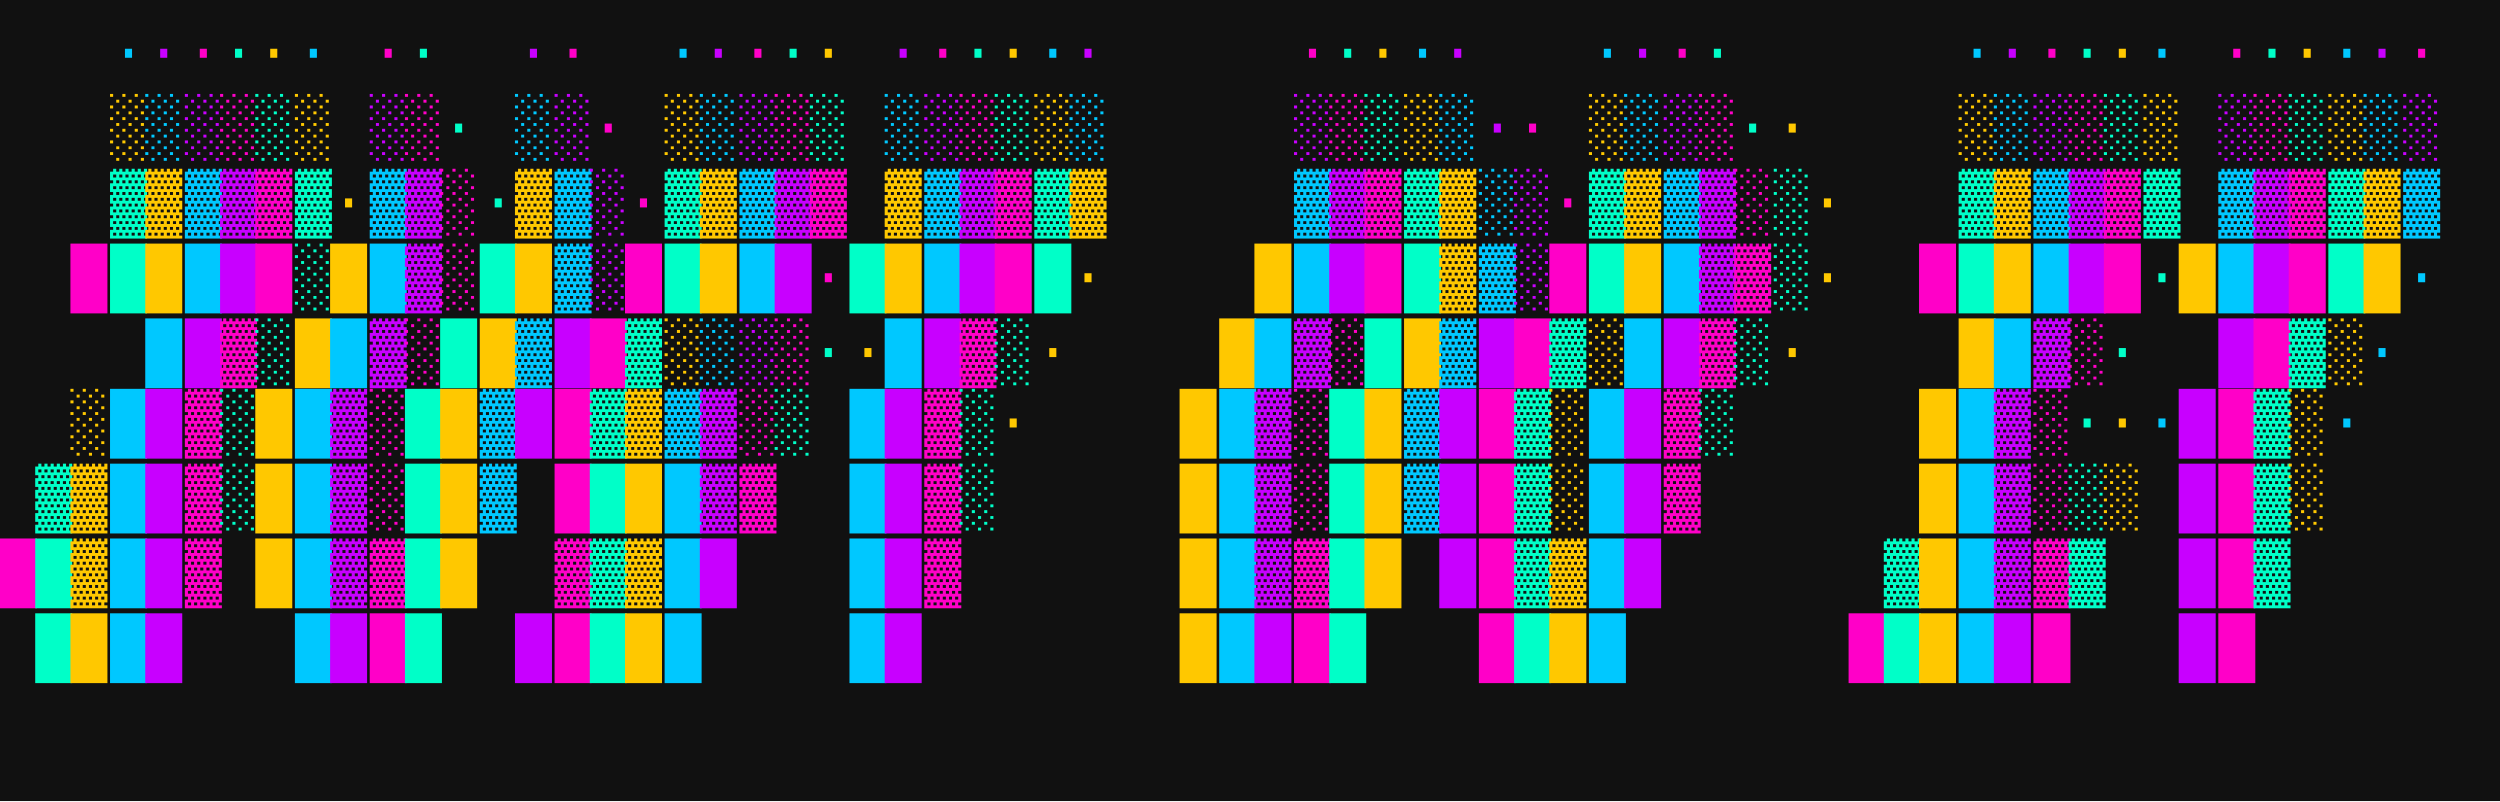
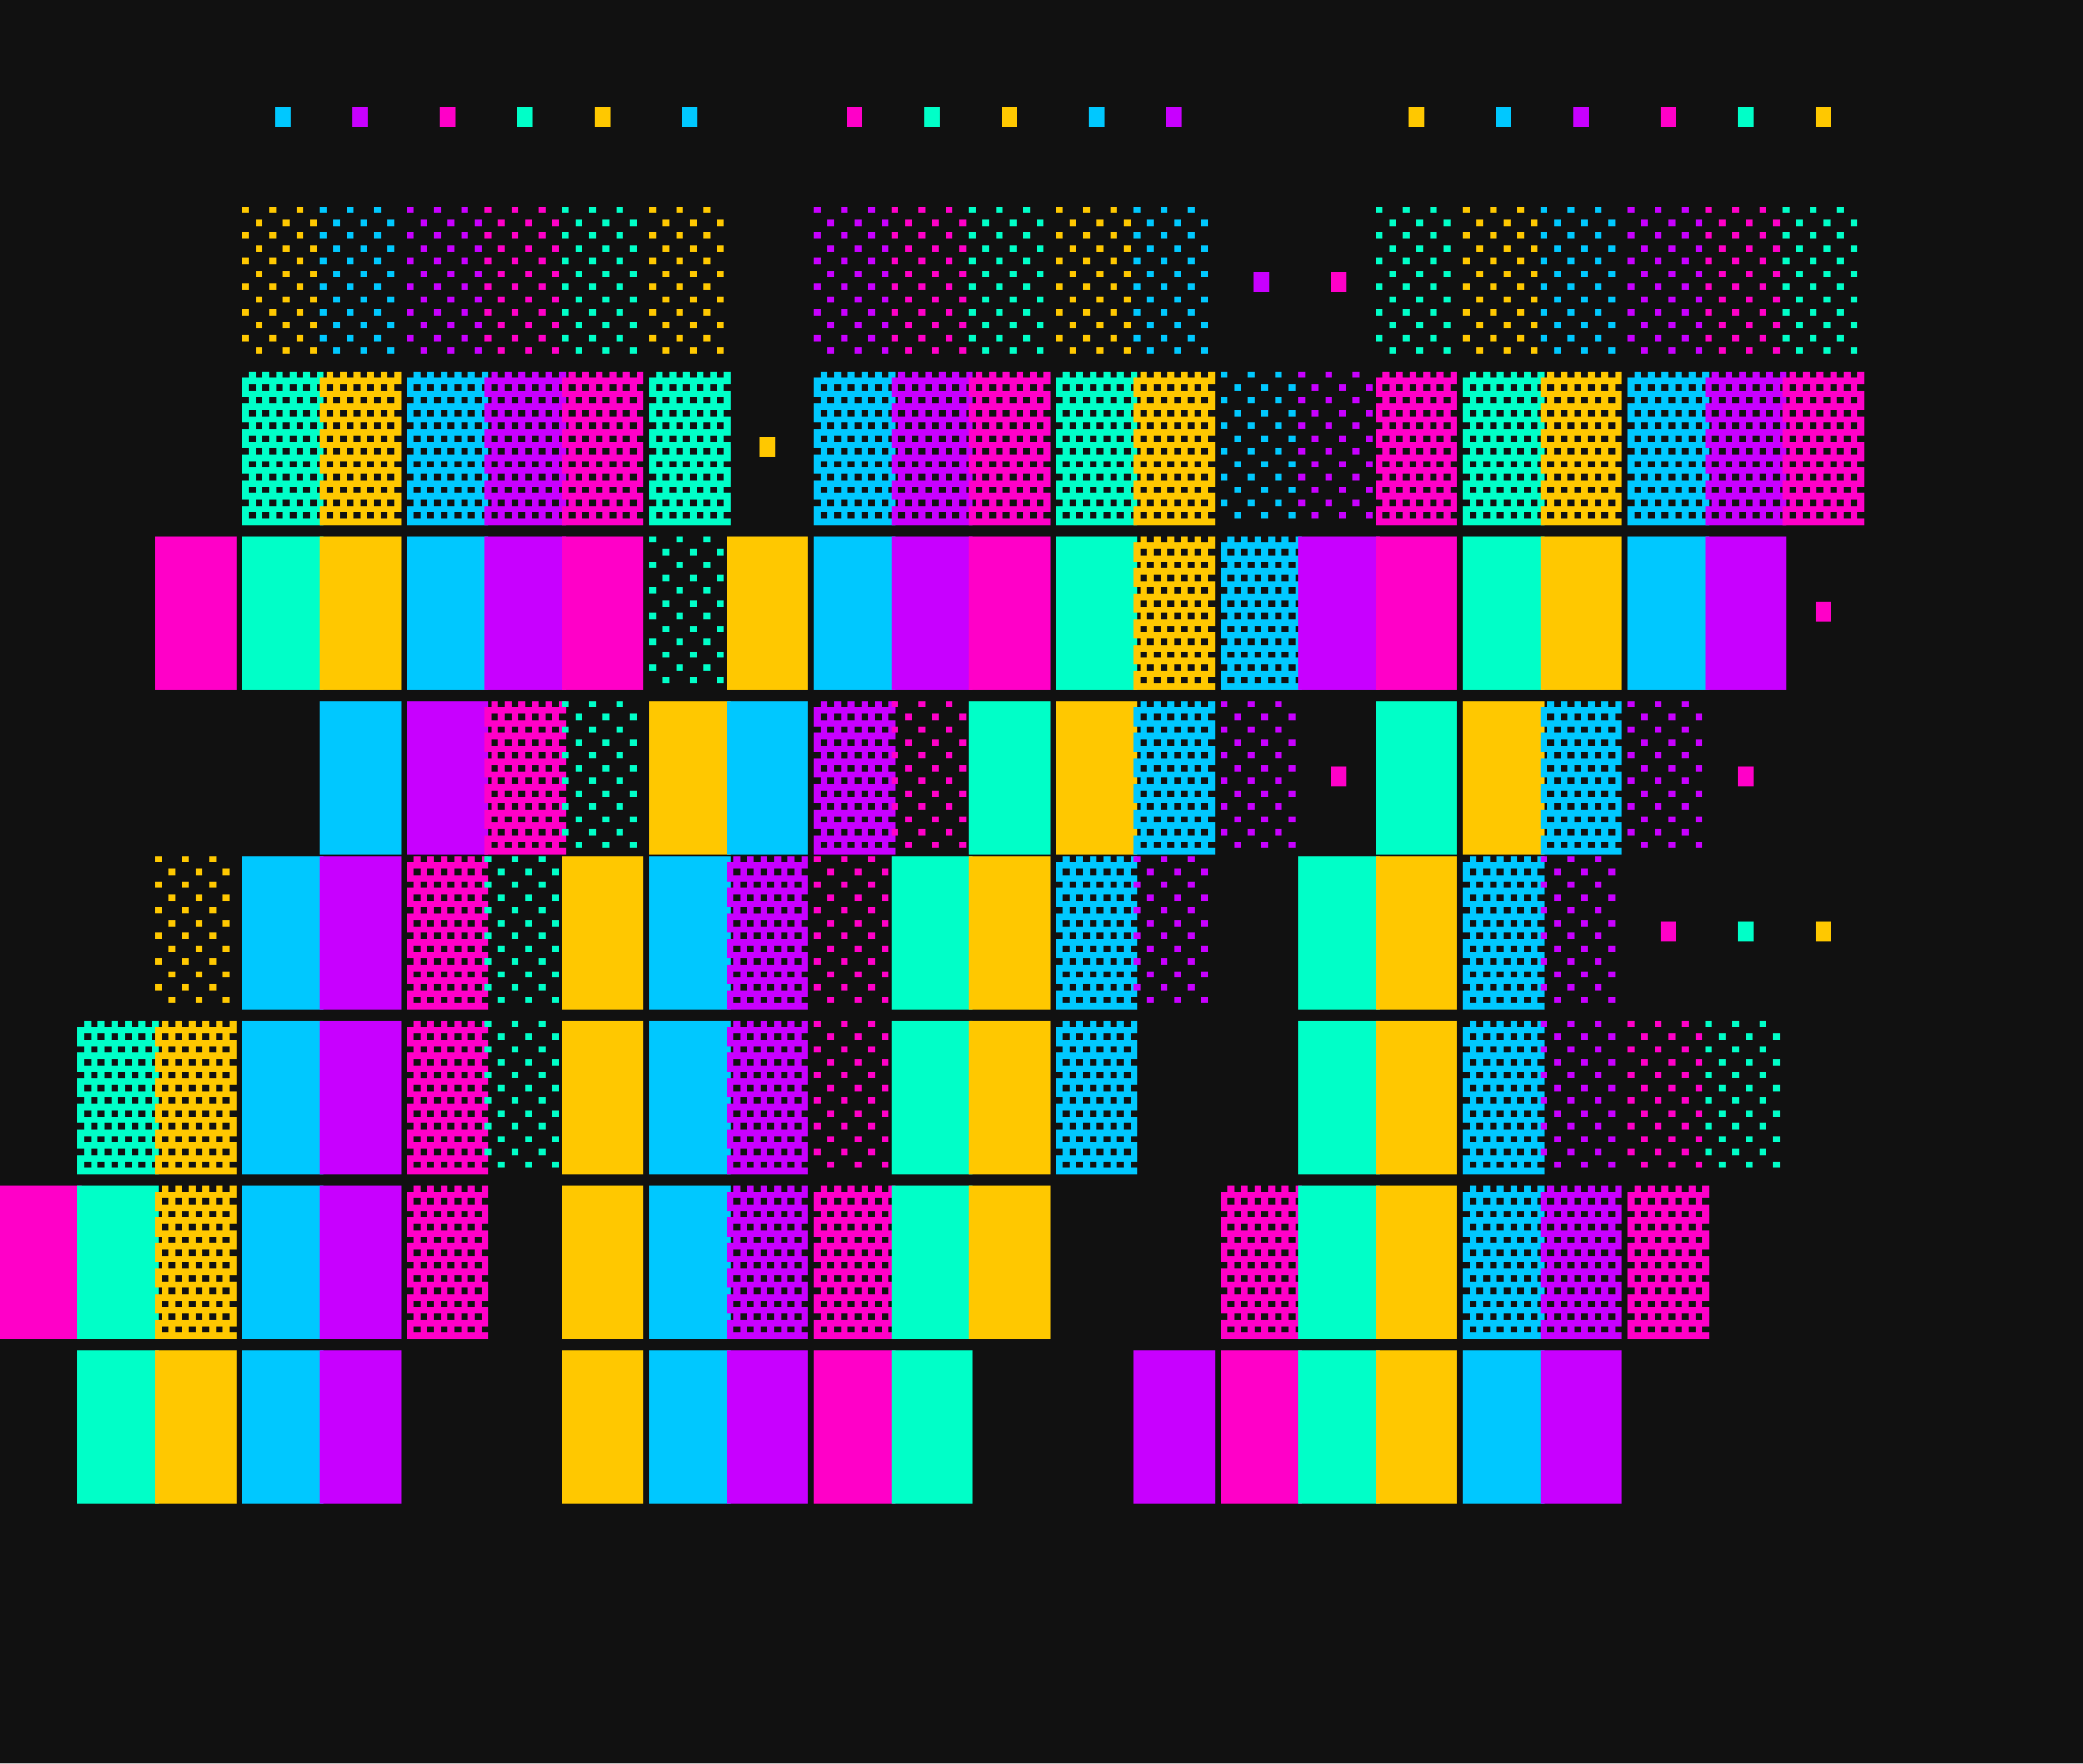
- <svg xmlns="http://www.w3.org/2000/svg" width="568" height="182">
-   <rect width="568" height="182" fill="#111111" />
+ <svg xmlns="http://www.w3.org/2000/svg" width="215" height="182">
+   <rect width="215" height="182" fill="#111111" />
  <text x="25" y="16" fill="#00c8ff" font-size="14" font-family="Courier New, Courier, monospace">·</text>
  <text x="33" y="16" fill="#c800ff" font-size="14" font-family="Courier New, Courier, monospace">·</text>
  <text x="42" y="16" fill="#ff00c8" font-size="14" font-family="Courier New, Courier, monospace">·</text>
  <text x="50" y="16" fill="#00ffc8" font-size="14" font-family="Courier New, Courier, monospace">·</text>
  <text x="58" y="16" fill="#ffc800" font-size="14" font-family="Courier New, Courier, monospace">·</text>
  <text x="67" y="16" fill="#00c8ff" font-size="14" font-family="Courier New, Courier, monospace">·</text>
  <text x="84" y="16" fill="#ff00c8" font-size="14" font-family="Courier New, Courier, monospace">·</text>
  <text x="92" y="16" fill="#00ffc8" font-size="14" font-family="Courier New, Courier, monospace">·</text>
+   <text x="100" y="16" fill="#ffc800" font-size="14" font-family="Courier New, Courier, monospace">·</text>
+   <text x="109" y="16" fill="#00c8ff" font-size="14" font-family="Courier New, Courier, monospace">·</text>
  <text x="117" y="16" fill="#c800ff" font-size="14" font-family="Courier New, Courier, monospace">·</text>
-   <text x="126" y="16" fill="#ff00c8" font-size="14" font-family="Courier New, Courier, monospace">·</text>
+   <text x="142" y="16" fill="#ffc800" font-size="14" font-family="Courier New, Courier, monospace">·</text>
  <text x="151" y="16" fill="#00c8ff" font-size="14" font-family="Courier New, Courier, monospace">·</text>
  <text x="159" y="16" fill="#c800ff" font-size="14" font-family="Courier New, Courier, monospace">·</text>
  <text x="168" y="16" fill="#ff00c8" font-size="14" font-family="Courier New, Courier, monospace">·</text>
  <text x="176" y="16" fill="#00ffc8" font-size="14" font-family="Courier New, Courier, monospace">·</text>
  <text x="184" y="16" fill="#ffc800" font-size="14" font-family="Courier New, Courier, monospace">·</text>
-   <text x="201" y="16" fill="#c800ff" font-size="14" font-family="Courier New, Courier, monospace">·</text>
-   <text x="210" y="16" fill="#ff00c8" font-size="14" font-family="Courier New, Courier, monospace">·</text>
-   <text x="218" y="16" fill="#00ffc8" font-size="14" font-family="Courier New, Courier, monospace">·</text>
-   <text x="226" y="16" fill="#ffc800" font-size="14" font-family="Courier New, Courier, monospace">·</text>
-   <text x="235" y="16" fill="#00c8ff" font-size="14" font-family="Courier New, Courier, monospace">·</text>
-   <text x="243" y="16" fill="#c800ff" font-size="14" font-family="Courier New, Courier, monospace">·</text>
-   <text x="294" y="16" fill="#ff00c8" font-size="14" font-family="Courier New, Courier, monospace">·</text>
-   <text x="302" y="16" fill="#00ffc8" font-size="14" font-family="Courier New, Courier, monospace">·</text>
-   <text x="310" y="16" fill="#ffc800" font-size="14" font-family="Courier New, Courier, monospace">·</text>
-   <text x="319" y="16" fill="#00c8ff" font-size="14" font-family="Courier New, Courier, monospace">·</text>
-   <text x="327" y="16" fill="#c800ff" font-size="14" font-family="Courier New, Courier, monospace">·</text>
-   <text x="361" y="16" fill="#00c8ff" font-size="14" font-family="Courier New, Courier, monospace">·</text>
-   <text x="369" y="16" fill="#c800ff" font-size="14" font-family="Courier New, Courier, monospace">·</text>
-   <text x="378" y="16" fill="#ff00c8" font-size="14" font-family="Courier New, Courier, monospace">·</text>
-   <text x="386" y="16" fill="#00ffc8" font-size="14" font-family="Courier New, Courier, monospace">·</text>
-   <text x="445" y="16" fill="#00c8ff" font-size="14" font-family="Courier New, Courier, monospace">·</text>
-   <text x="453" y="16" fill="#c800ff" font-size="14" font-family="Courier New, Courier, monospace">·</text>
-   <text x="462" y="16" fill="#ff00c8" font-size="14" font-family="Courier New, Courier, monospace">·</text>
-   <text x="470" y="16" fill="#00ffc8" font-size="14" font-family="Courier New, Courier, monospace">·</text>
-   <text x="478" y="16" fill="#ffc800" font-size="14" font-family="Courier New, Courier, monospace">·</text>
-   <text x="487" y="16" fill="#00c8ff" font-size="14" font-family="Courier New, Courier, monospace">·</text>
-   <text x="504" y="16" fill="#ff00c8" font-size="14" font-family="Courier New, Courier, monospace">·</text>
-   <text x="512" y="16" fill="#00ffc8" font-size="14" font-family="Courier New, Courier, monospace">·</text>
-   <text x="520" y="16" fill="#ffc800" font-size="14" font-family="Courier New, Courier, monospace">·</text>
-   <text x="529" y="16" fill="#00c8ff" font-size="14" font-family="Courier New, Courier, monospace">·</text>
-   <text x="537" y="16" fill="#c800ff" font-size="14" font-family="Courier New, Courier, monospace">·</text>
-   <text x="546" y="16" fill="#ff00c8" font-size="14" font-family="Courier New, Courier, monospace">·</text>
  <text x="25" y="33" fill="#ffc800" font-size="14" font-family="Courier New, Courier, monospace">░</text>
  <text x="33" y="33" fill="#00c8ff" font-size="14" font-family="Courier New, Courier, monospace">░</text>
  <text x="42" y="33" fill="#c800ff" font-size="14" font-family="Courier New, Courier, monospace">░</text>
  <text x="50" y="33" fill="#ff00c8" font-size="14" font-family="Courier New, Courier, monospace">░</text>
  <text x="58" y="33" fill="#00ffc8" font-size="14" font-family="Courier New, Courier, monospace">░</text>
  <text x="67" y="33" fill="#ffc800" font-size="14" font-family="Courier New, Courier, monospace">░</text>
  <text x="84" y="33" fill="#c800ff" font-size="14" font-family="Courier New, Courier, monospace">░</text>
  <text x="92" y="33" fill="#ff00c8" font-size="14" font-family="Courier New, Courier, monospace">░</text>
-   <text x="100" y="33" fill="#00ffc8" font-size="14" font-family="Courier New, Courier, monospace">·</text>
+   <text x="100" y="33" fill="#00ffc8" font-size="14" font-family="Courier New, Courier, monospace">░</text>
+   <text x="109" y="33" fill="#ffc800" font-size="14" font-family="Courier New, Courier, monospace">░</text>
  <text x="117" y="33" fill="#00c8ff" font-size="14" font-family="Courier New, Courier, monospace">░</text>
-   <text x="126" y="33" fill="#c800ff" font-size="14" font-family="Courier New, Courier, monospace">░</text>
+   <text x="126" y="33" fill="#c800ff" font-size="14" font-family="Courier New, Courier, monospace">·</text>
  <text x="134" y="33" fill="#ff00c8" font-size="14" font-family="Courier New, Courier, monospace">·</text>
+   <text x="142" y="33" fill="#00ffc8" font-size="14" font-family="Courier New, Courier, monospace">░</text>
  <text x="151" y="33" fill="#ffc800" font-size="14" font-family="Courier New, Courier, monospace">░</text>
  <text x="159" y="33" fill="#00c8ff" font-size="14" font-family="Courier New, Courier, monospace">░</text>
  <text x="168" y="33" fill="#c800ff" font-size="14" font-family="Courier New, Courier, monospace">░</text>
  <text x="176" y="33" fill="#ff00c8" font-size="14" font-family="Courier New, Courier, monospace">░</text>
  <text x="184" y="33" fill="#00ffc8" font-size="14" font-family="Courier New, Courier, monospace">░</text>
-   <text x="201" y="33" fill="#00c8ff" font-size="14" font-family="Courier New, Courier, monospace">░</text>
-   <text x="210" y="33" fill="#c800ff" font-size="14" font-family="Courier New, Courier, monospace">░</text>
-   <text x="218" y="33" fill="#ff00c8" font-size="14" font-family="Courier New, Courier, monospace">░</text>
-   <text x="226" y="33" fill="#00ffc8" font-size="14" font-family="Courier New, Courier, monospace">░</text>
-   <text x="235" y="33" fill="#ffc800" font-size="14" font-family="Courier New, Courier, monospace">░</text>
-   <text x="243" y="33" fill="#00c8ff" font-size="14" font-family="Courier New, Courier, monospace">░</text>
-   <text x="294" y="33" fill="#c800ff" font-size="14" font-family="Courier New, Courier, monospace">░</text>
-   <text x="302" y="33" fill="#ff00c8" font-size="14" font-family="Courier New, Courier, monospace">░</text>
-   <text x="310" y="33" fill="#00ffc8" font-size="14" font-family="Courier New, Courier, monospace">░</text>
-   <text x="319" y="33" fill="#ffc800" font-size="14" font-family="Courier New, Courier, monospace">░</text>
-   <text x="327" y="33" fill="#00c8ff" font-size="14" font-family="Courier New, Courier, monospace">░</text>
-   <text x="336" y="33" fill="#c800ff" font-size="14" font-family="Courier New, Courier, monospace">·</text>
-   <text x="344" y="33" fill="#ff00c8" font-size="14" font-family="Courier New, Courier, monospace">·</text>
-   <text x="361" y="33" fill="#ffc800" font-size="14" font-family="Courier New, Courier, monospace">░</text>
-   <text x="369" y="33" fill="#00c8ff" font-size="14" font-family="Courier New, Courier, monospace">░</text>
-   <text x="378" y="33" fill="#c800ff" font-size="14" font-family="Courier New, Courier, monospace">░</text>
-   <text x="386" y="33" fill="#ff00c8" font-size="14" font-family="Courier New, Courier, monospace">░</text>
-   <text x="394" y="33" fill="#00ffc8" font-size="14" font-family="Courier New, Courier, monospace">·</text>
-   <text x="403" y="33" fill="#ffc800" font-size="14" font-family="Courier New, Courier, monospace">·</text>
-   <text x="445" y="33" fill="#ffc800" font-size="14" font-family="Courier New, Courier, monospace">░</text>
-   <text x="453" y="33" fill="#00c8ff" font-size="14" font-family="Courier New, Courier, monospace">░</text>
-   <text x="462" y="33" fill="#c800ff" font-size="14" font-family="Courier New, Courier, monospace">░</text>
-   <text x="470" y="33" fill="#ff00c8" font-size="14" font-family="Courier New, Courier, monospace">░</text>
-   <text x="478" y="33" fill="#00ffc8" font-size="14" font-family="Courier New, Courier, monospace">░</text>
-   <text x="487" y="33" fill="#ffc800" font-size="14" font-family="Courier New, Courier, monospace">░</text>
-   <text x="504" y="33" fill="#c800ff" font-size="14" font-family="Courier New, Courier, monospace">░</text>
-   <text x="512" y="33" fill="#ff00c8" font-size="14" font-family="Courier New, Courier, monospace">░</text>
-   <text x="520" y="33" fill="#00ffc8" font-size="14" font-family="Courier New, Courier, monospace">░</text>
-   <text x="529" y="33" fill="#ffc800" font-size="14" font-family="Courier New, Courier, monospace">░</text>
-   <text x="537" y="33" fill="#00c8ff" font-size="14" font-family="Courier New, Courier, monospace">░</text>
-   <text x="546" y="33" fill="#c800ff" font-size="14" font-family="Courier New, Courier, monospace">░</text>
  <text x="25" y="50" fill="#00ffc8" font-size="14" font-family="Courier New, Courier, monospace">▓</text>
  <text x="33" y="50" fill="#ffc800" font-size="14" font-family="Courier New, Courier, monospace">▓</text>
  <text x="42" y="50" fill="#00c8ff" font-size="14" font-family="Courier New, Courier, monospace">▓</text>
  <text x="50" y="50" fill="#c800ff" font-size="14" font-family="Courier New, Courier, monospace">▓</text>
  <text x="58" y="50" fill="#ff00c8" font-size="14" font-family="Courier New, Courier, monospace">▓</text>
  <text x="67" y="50" fill="#00ffc8" font-size="14" font-family="Courier New, Courier, monospace">▓</text>
  <text x="75" y="50" fill="#ffc800" font-size="14" font-family="Courier New, Courier, monospace">·</text>
  <text x="84" y="50" fill="#00c8ff" font-size="14" font-family="Courier New, Courier, monospace">▓</text>
  <text x="92" y="50" fill="#c800ff" font-size="14" font-family="Courier New, Courier, monospace">▓</text>
-   <text x="100" y="50" fill="#ff00c8" font-size="14" font-family="Courier New, Courier, monospace">░</text>
-   <text x="109" y="50" fill="#00ffc8" font-size="14" font-family="Courier New, Courier, monospace">·</text>
+   <text x="100" y="50" fill="#ff00c8" font-size="14" font-family="Courier New, Courier, monospace">▓</text>
+   <text x="109" y="50" fill="#00ffc8" font-size="14" font-family="Courier New, Courier, monospace">▓</text>
  <text x="117" y="50" fill="#ffc800" font-size="14" font-family="Courier New, Courier, monospace">▓</text>
-   <text x="126" y="50" fill="#00c8ff" font-size="14" font-family="Courier New, Courier, monospace">▓</text>
+   <text x="126" y="50" fill="#00c8ff" font-size="14" font-family="Courier New, Courier, monospace">░</text>
  <text x="134" y="50" fill="#c800ff" font-size="14" font-family="Courier New, Courier, monospace">░</text>
-   <text x="142" y="50" fill="#ff00c8" font-size="14" font-family="Courier New, Courier, monospace">·</text>
+   <text x="142" y="50" fill="#ff00c8" font-size="14" font-family="Courier New, Courier, monospace">▓</text>
  <text x="151" y="50" fill="#00ffc8" font-size="14" font-family="Courier New, Courier, monospace">▓</text>
  <text x="159" y="50" fill="#ffc800" font-size="14" font-family="Courier New, Courier, monospace">▓</text>
  <text x="168" y="50" fill="#00c8ff" font-size="14" font-family="Courier New, Courier, monospace">▓</text>
  <text x="176" y="50" fill="#c800ff" font-size="14" font-family="Courier New, Courier, monospace">▓</text>
  <text x="184" y="50" fill="#ff00c8" font-size="14" font-family="Courier New, Courier, monospace">▓</text>
-   <text x="201" y="50" fill="#ffc800" font-size="14" font-family="Courier New, Courier, monospace">▓</text>
-   <text x="210" y="50" fill="#00c8ff" font-size="14" font-family="Courier New, Courier, monospace">▓</text>
-   <text x="218" y="50" fill="#c800ff" font-size="14" font-family="Courier New, Courier, monospace">▓</text>
-   <text x="226" y="50" fill="#ff00c8" font-size="14" font-family="Courier New, Courier, monospace">▓</text>
-   <text x="235" y="50" fill="#00ffc8" font-size="14" font-family="Courier New, Courier, monospace">▓</text>
-   <text x="243" y="50" fill="#ffc800" font-size="14" font-family="Courier New, Courier, monospace">▓</text>
-   <text x="294" y="50" fill="#00c8ff" font-size="14" font-family="Courier New, Courier, monospace">▓</text>
-   <text x="302" y="50" fill="#c800ff" font-size="14" font-family="Courier New, Courier, monospace">▓</text>
-   <text x="310" y="50" fill="#ff00c8" font-size="14" font-family="Courier New, Courier, monospace">▓</text>
-   <text x="319" y="50" fill="#00ffc8" font-size="14" font-family="Courier New, Courier, monospace">▓</text>
-   <text x="327" y="50" fill="#ffc800" font-size="14" font-family="Courier New, Courier, monospace">▓</text>
-   <text x="336" y="50" fill="#00c8ff" font-size="14" font-family="Courier New, Courier, monospace">░</text>
-   <text x="344" y="50" fill="#c800ff" font-size="14" font-family="Courier New, Courier, monospace">░</text>
-   <text x="352" y="50" fill="#ff00c8" font-size="14" font-family="Courier New, Courier, monospace">·</text>
-   <text x="361" y="50" fill="#00ffc8" font-size="14" font-family="Courier New, Courier, monospace">▓</text>
-   <text x="369" y="50" fill="#ffc800" font-size="14" font-family="Courier New, Courier, monospace">▓</text>
-   <text x="378" y="50" fill="#00c8ff" font-size="14" font-family="Courier New, Courier, monospace">▓</text>
-   <text x="386" y="50" fill="#c800ff" font-size="14" font-family="Courier New, Courier, monospace">▓</text>
-   <text x="394" y="50" fill="#ff00c8" font-size="14" font-family="Courier New, Courier, monospace">░</text>
-   <text x="403" y="50" fill="#00ffc8" font-size="14" font-family="Courier New, Courier, monospace">░</text>
-   <text x="411" y="50" fill="#ffc800" font-size="14" font-family="Courier New, Courier, monospace">·</text>
-   <text x="445" y="50" fill="#00ffc8" font-size="14" font-family="Courier New, Courier, monospace">▓</text>
-   <text x="453" y="50" fill="#ffc800" font-size="14" font-family="Courier New, Courier, monospace">▓</text>
-   <text x="462" y="50" fill="#00c8ff" font-size="14" font-family="Courier New, Courier, monospace">▓</text>
-   <text x="470" y="50" fill="#c800ff" font-size="14" font-family="Courier New, Courier, monospace">▓</text>
-   <text x="478" y="50" fill="#ff00c8" font-size="14" font-family="Courier New, Courier, monospace">▓</text>
-   <text x="487" y="50" fill="#00ffc8" font-size="14" font-family="Courier New, Courier, monospace">▓</text>
-   <text x="504" y="50" fill="#00c8ff" font-size="14" font-family="Courier New, Courier, monospace">▓</text>
-   <text x="512" y="50" fill="#c800ff" font-size="14" font-family="Courier New, Courier, monospace">▓</text>
-   <text x="520" y="50" fill="#ff00c8" font-size="14" font-family="Courier New, Courier, monospace">▓</text>
-   <text x="529" y="50" fill="#00ffc8" font-size="14" font-family="Courier New, Courier, monospace">▓</text>
-   <text x="537" y="50" fill="#ffc800" font-size="14" font-family="Courier New, Courier, monospace">▓</text>
-   <text x="546" y="50" fill="#00c8ff" font-size="14" font-family="Courier New, Courier, monospace">▓</text>
  <text x="16" y="67" fill="#ff00c8" font-size="14" font-family="Courier New, Courier, monospace">█</text>
  <text x="25" y="67" fill="#00ffc8" font-size="14" font-family="Courier New, Courier, monospace">█</text>
  <text x="33" y="67" fill="#ffc800" font-size="14" font-family="Courier New, Courier, monospace">█</text>
  <text x="42" y="67" fill="#00c8ff" font-size="14" font-family="Courier New, Courier, monospace">█</text>
  <text x="50" y="67" fill="#c800ff" font-size="14" font-family="Courier New, Courier, monospace">█</text>
  <text x="58" y="67" fill="#ff00c8" font-size="14" font-family="Courier New, Courier, monospace">█</text>
  <text x="67" y="67" fill="#00ffc8" font-size="14" font-family="Courier New, Courier, monospace">░</text>
  <text x="75" y="67" fill="#ffc800" font-size="14" font-family="Courier New, Courier, monospace">█</text>
  <text x="84" y="67" fill="#00c8ff" font-size="14" font-family="Courier New, Courier, monospace">█</text>
-   <text x="92" y="67" fill="#c800ff" font-size="14" font-family="Courier New, Courier, monospace">▓</text>
-   <text x="100" y="67" fill="#ff00c8" font-size="14" font-family="Courier New, Courier, monospace">░</text>
+   <text x="92" y="67" fill="#c800ff" font-size="14" font-family="Courier New, Courier, monospace">█</text>
+   <text x="100" y="67" fill="#ff00c8" font-size="14" font-family="Courier New, Courier, monospace">█</text>
  <text x="109" y="67" fill="#00ffc8" font-size="14" font-family="Courier New, Courier, monospace">█</text>
-   <text x="117" y="67" fill="#ffc800" font-size="14" font-family="Courier New, Courier, monospace">█</text>
+   <text x="117" y="67" fill="#ffc800" font-size="14" font-family="Courier New, Courier, monospace">▓</text>
  <text x="126" y="67" fill="#00c8ff" font-size="14" font-family="Courier New, Courier, monospace">▓</text>
-   <text x="134" y="67" fill="#c800ff" font-size="14" font-family="Courier New, Courier, monospace">░</text>
+   <text x="134" y="67" fill="#c800ff" font-size="14" font-family="Courier New, Courier, monospace">█</text>
  <text x="142" y="67" fill="#ff00c8" font-size="14" font-family="Courier New, Courier, monospace">█</text>
  <text x="151" y="67" fill="#00ffc8" font-size="14" font-family="Courier New, Courier, monospace">█</text>
  <text x="159" y="67" fill="#ffc800" font-size="14" font-family="Courier New, Courier, monospace">█</text>
  <text x="168" y="67" fill="#00c8ff" font-size="14" font-family="Courier New, Courier, monospace">█</text>
  <text x="176" y="67" fill="#c800ff" font-size="14" font-family="Courier New, Courier, monospace">█</text>
  <text x="184" y="67" fill="#ff00c8" font-size="14" font-family="Courier New, Courier, monospace">·</text>
-   <text x="193" y="67" fill="#00ffc8" font-size="14" font-family="Courier New, Courier, monospace">█</text>
-   <text x="201" y="67" fill="#ffc800" font-size="14" font-family="Courier New, Courier, monospace">█</text>
-   <text x="210" y="67" fill="#00c8ff" font-size="14" font-family="Courier New, Courier, monospace">█</text>
-   <text x="218" y="67" fill="#c800ff" font-size="14" font-family="Courier New, Courier, monospace">█</text>
-   <text x="226" y="67" fill="#ff00c8" font-size="14" font-family="Courier New, Courier, monospace">█</text>
-   <text x="235" y="67" fill="#00ffc8" font-size="14" font-family="Courier New, Courier, monospace">█</text>
-   <text x="243" y="67" fill="#ffc800" font-size="14" font-family="Courier New, Courier, monospace">·</text>
-   <text x="285" y="67" fill="#ffc800" font-size="14" font-family="Courier New, Courier, monospace">█</text>
-   <text x="294" y="67" fill="#00c8ff" font-size="14" font-family="Courier New, Courier, monospace">█</text>
-   <text x="302" y="67" fill="#c800ff" font-size="14" font-family="Courier New, Courier, monospace">█</text>
-   <text x="310" y="67" fill="#ff00c8" font-size="14" font-family="Courier New, Courier, monospace">█</text>
-   <text x="319" y="67" fill="#00ffc8" font-size="14" font-family="Courier New, Courier, monospace">█</text>
-   <text x="327" y="67" fill="#ffc800" font-size="14" font-family="Courier New, Courier, monospace">▓</text>
-   <text x="336" y="67" fill="#00c8ff" font-size="14" font-family="Courier New, Courier, monospace">▓</text>
-   <text x="344" y="67" fill="#c800ff" font-size="14" font-family="Courier New, Courier, monospace">░</text>
-   <text x="352" y="67" fill="#ff00c8" font-size="14" font-family="Courier New, Courier, monospace">█</text>
-   <text x="361" y="67" fill="#00ffc8" font-size="14" font-family="Courier New, Courier, monospace">█</text>
-   <text x="369" y="67" fill="#ffc800" font-size="14" font-family="Courier New, Courier, monospace">█</text>
-   <text x="378" y="67" fill="#00c8ff" font-size="14" font-family="Courier New, Courier, monospace">█</text>
-   <text x="386" y="67" fill="#c800ff" font-size="14" font-family="Courier New, Courier, monospace">▓</text>
-   <text x="394" y="67" fill="#ff00c8" font-size="14" font-family="Courier New, Courier, monospace">▓</text>
-   <text x="403" y="67" fill="#00ffc8" font-size="14" font-family="Courier New, Courier, monospace">░</text>
-   <text x="411" y="67" fill="#ffc800" font-size="14" font-family="Courier New, Courier, monospace">·</text>
-   <text x="436" y="67" fill="#ff00c8" font-size="14" font-family="Courier New, Courier, monospace">█</text>
-   <text x="445" y="67" fill="#00ffc8" font-size="14" font-family="Courier New, Courier, monospace">█</text>
-   <text x="453" y="67" fill="#ffc800" font-size="14" font-family="Courier New, Courier, monospace">█</text>
-   <text x="462" y="67" fill="#00c8ff" font-size="14" font-family="Courier New, Courier, monospace">█</text>
-   <text x="470" y="67" fill="#c800ff" font-size="14" font-family="Courier New, Courier, monospace">█</text>
-   <text x="478" y="67" fill="#ff00c8" font-size="14" font-family="Courier New, Courier, monospace">█</text>
-   <text x="487" y="67" fill="#00ffc8" font-size="14" font-family="Courier New, Courier, monospace">·</text>
-   <text x="495" y="67" fill="#ffc800" font-size="14" font-family="Courier New, Courier, monospace">█</text>
-   <text x="504" y="67" fill="#00c8ff" font-size="14" font-family="Courier New, Courier, monospace">█</text>
-   <text x="512" y="67" fill="#c800ff" font-size="14" font-family="Courier New, Courier, monospace">█</text>
-   <text x="520" y="67" fill="#ff00c8" font-size="14" font-family="Courier New, Courier, monospace">█</text>
-   <text x="529" y="67" fill="#00ffc8" font-size="14" font-family="Courier New, Courier, monospace">█</text>
-   <text x="537" y="67" fill="#ffc800" font-size="14" font-family="Courier New, Courier, monospace">█</text>
-   <text x="546" y="67" fill="#00c8ff" font-size="14" font-family="Courier New, Courier, monospace">·</text>
  <text x="33" y="84" fill="#00c8ff" font-size="14" font-family="Courier New, Courier, monospace">█</text>
  <text x="42" y="84" fill="#c800ff" font-size="14" font-family="Courier New, Courier, monospace">█</text>
  <text x="50" y="84" fill="#ff00c8" font-size="14" font-family="Courier New, Courier, monospace">▓</text>
  <text x="58" y="84" fill="#00ffc8" font-size="14" font-family="Courier New, Courier, monospace">░</text>
  <text x="67" y="84" fill="#ffc800" font-size="14" font-family="Courier New, Courier, monospace">█</text>
  <text x="75" y="84" fill="#00c8ff" font-size="14" font-family="Courier New, Courier, monospace">█</text>
  <text x="84" y="84" fill="#c800ff" font-size="14" font-family="Courier New, Courier, monospace">▓</text>
  <text x="92" y="84" fill="#ff00c8" font-size="14" font-family="Courier New, Courier, monospace">░</text>
  <text x="100" y="84" fill="#00ffc8" font-size="14" font-family="Courier New, Courier, monospace">█</text>
  <text x="109" y="84" fill="#ffc800" font-size="14" font-family="Courier New, Courier, monospace">█</text>
  <text x="117" y="84" fill="#00c8ff" font-size="14" font-family="Courier New, Courier, monospace">▓</text>
-   <text x="126" y="84" fill="#c800ff" font-size="14" font-family="Courier New, Courier, monospace">█</text>
-   <text x="134" y="84" fill="#ff00c8" font-size="14" font-family="Courier New, Courier, monospace">█</text>
-   <text x="142" y="84" fill="#00ffc8" font-size="14" font-family="Courier New, Courier, monospace">▓</text>
-   <text x="151" y="84" fill="#ffc800" font-size="14" font-family="Courier New, Courier, monospace">░</text>
-   <text x="159" y="84" fill="#00c8ff" font-size="14" font-family="Courier New, Courier, monospace">░</text>
+   <text x="126" y="84" fill="#c800ff" font-size="14" font-family="Courier New, Courier, monospace">░</text>
+   <text x="134" y="84" fill="#ff00c8" font-size="14" font-family="Courier New, Courier, monospace">·</text>
+   <text x="142" y="84" fill="#00ffc8" font-size="14" font-family="Courier New, Courier, monospace">█</text>
+   <text x="151" y="84" fill="#ffc800" font-size="14" font-family="Courier New, Courier, monospace">█</text>
+   <text x="159" y="84" fill="#00c8ff" font-size="14" font-family="Courier New, Courier, monospace">▓</text>
  <text x="168" y="84" fill="#c800ff" font-size="14" font-family="Courier New, Courier, monospace">░</text>
-   <text x="176" y="84" fill="#ff00c8" font-size="14" font-family="Courier New, Courier, monospace">░</text>
-   <text x="184" y="84" fill="#00ffc8" font-size="14" font-family="Courier New, Courier, monospace">·</text>
-   <text x="193" y="84" fill="#ffc800" font-size="14" font-family="Courier New, Courier, monospace">·</text>
-   <text x="201" y="84" fill="#00c8ff" font-size="14" font-family="Courier New, Courier, monospace">█</text>
-   <text x="210" y="84" fill="#c800ff" font-size="14" font-family="Courier New, Courier, monospace">█</text>
-   <text x="218" y="84" fill="#ff00c8" font-size="14" font-family="Courier New, Courier, monospace">▓</text>
-   <text x="226" y="84" fill="#00ffc8" font-size="14" font-family="Courier New, Courier, monospace">░</text>
-   <text x="235" y="84" fill="#ffc800" font-size="14" font-family="Courier New, Courier, monospace">·</text>
-   <text x="277" y="84" fill="#ffc800" font-size="14" font-family="Courier New, Courier, monospace">█</text>
-   <text x="285" y="84" fill="#00c8ff" font-size="14" font-family="Courier New, Courier, monospace">█</text>
-   <text x="294" y="84" fill="#c800ff" font-size="14" font-family="Courier New, Courier, monospace">▓</text>
-   <text x="302" y="84" fill="#ff00c8" font-size="14" font-family="Courier New, Courier, monospace">░</text>
-   <text x="310" y="84" fill="#00ffc8" font-size="14" font-family="Courier New, Courier, monospace">█</text>
-   <text x="319" y="84" fill="#ffc800" font-size="14" font-family="Courier New, Courier, monospace">█</text>
-   <text x="327" y="84" fill="#00c8ff" font-size="14" font-family="Courier New, Courier, monospace">▓</text>
-   <text x="336" y="84" fill="#c800ff" font-size="14" font-family="Courier New, Courier, monospace">█</text>
-   <text x="344" y="84" fill="#ff00c8" font-size="14" font-family="Courier New, Courier, monospace">█</text>
-   <text x="352" y="84" fill="#00ffc8" font-size="14" font-family="Courier New, Courier, monospace">▓</text>
-   <text x="361" y="84" fill="#ffc800" font-size="14" font-family="Courier New, Courier, monospace">░</text>
-   <text x="369" y="84" fill="#00c8ff" font-size="14" font-family="Courier New, Courier, monospace">█</text>
-   <text x="378" y="84" fill="#c800ff" font-size="14" font-family="Courier New, Courier, monospace">█</text>
-   <text x="386" y="84" fill="#ff00c8" font-size="14" font-family="Courier New, Courier, monospace">▓</text>
-   <text x="394" y="84" fill="#00ffc8" font-size="14" font-family="Courier New, Courier, monospace">░</text>
-   <text x="403" y="84" fill="#ffc800" font-size="14" font-family="Courier New, Courier, monospace">·</text>
-   <text x="445" y="84" fill="#ffc800" font-size="14" font-family="Courier New, Courier, monospace">█</text>
-   <text x="453" y="84" fill="#00c8ff" font-size="14" font-family="Courier New, Courier, monospace">█</text>
-   <text x="462" y="84" fill="#c800ff" font-size="14" font-family="Courier New, Courier, monospace">▓</text>
-   <text x="470" y="84" fill="#ff00c8" font-size="14" font-family="Courier New, Courier, monospace">░</text>
-   <text x="478" y="84" fill="#00ffc8" font-size="14" font-family="Courier New, Courier, monospace">·</text>
-   <text x="504" y="84" fill="#c800ff" font-size="14" font-family="Courier New, Courier, monospace">█</text>
-   <text x="512" y="84" fill="#ff00c8" font-size="14" font-family="Courier New, Courier, monospace">█</text>
-   <text x="520" y="84" fill="#00ffc8" font-size="14" font-family="Courier New, Courier, monospace">▓</text>
-   <text x="529" y="84" fill="#ffc800" font-size="14" font-family="Courier New, Courier, monospace">░</text>
-   <text x="537" y="84" fill="#00c8ff" font-size="14" font-family="Courier New, Courier, monospace">·</text>
+   <text x="176" y="84" fill="#ff00c8" font-size="14" font-family="Courier New, Courier, monospace">·</text>
  <text x="16" y="100" fill="#ffc800" font-size="14" font-family="Courier New, Courier, monospace">░</text>
  <text x="25" y="100" fill="#00c8ff" font-size="14" font-family="Courier New, Courier, monospace">█</text>
  <text x="33" y="100" fill="#c800ff" font-size="14" font-family="Courier New, Courier, monospace">█</text>
  <text x="42" y="100" fill="#ff00c8" font-size="14" font-family="Courier New, Courier, monospace">▓</text>
  <text x="50" y="100" fill="#00ffc8" font-size="14" font-family="Courier New, Courier, monospace">░</text>
  <text x="58" y="100" fill="#ffc800" font-size="14" font-family="Courier New, Courier, monospace">█</text>
  <text x="67" y="100" fill="#00c8ff" font-size="14" font-family="Courier New, Courier, monospace">█</text>
  <text x="75" y="100" fill="#c800ff" font-size="14" font-family="Courier New, Courier, monospace">▓</text>
  <text x="84" y="100" fill="#ff00c8" font-size="14" font-family="Courier New, Courier, monospace">░</text>
  <text x="92" y="100" fill="#00ffc8" font-size="14" font-family="Courier New, Courier, monospace">█</text>
  <text x="100" y="100" fill="#ffc800" font-size="14" font-family="Courier New, Courier, monospace">█</text>
  <text x="109" y="100" fill="#00c8ff" font-size="14" font-family="Courier New, Courier, monospace">▓</text>
-   <text x="117" y="100" fill="#c800ff" font-size="14" font-family="Courier New, Courier, monospace">█</text>
-   <text x="126" y="100" fill="#ff00c8" font-size="14" font-family="Courier New, Courier, monospace">█</text>
-   <text x="134" y="100" fill="#00ffc8" font-size="14" font-family="Courier New, Courier, monospace">▓</text>
-   <text x="142" y="100" fill="#ffc800" font-size="14" font-family="Courier New, Courier, monospace">▓</text>
+   <text x="117" y="100" fill="#c800ff" font-size="14" font-family="Courier New, Courier, monospace">░</text>
+   <text x="134" y="100" fill="#00ffc8" font-size="14" font-family="Courier New, Courier, monospace">█</text>
+   <text x="142" y="100" fill="#ffc800" font-size="14" font-family="Courier New, Courier, monospace">█</text>
  <text x="151" y="100" fill="#00c8ff" font-size="14" font-family="Courier New, Courier, monospace">▓</text>
-   <text x="159" y="100" fill="#c800ff" font-size="14" font-family="Courier New, Courier, monospace">▓</text>
-   <text x="168" y="100" fill="#ff00c8" font-size="14" font-family="Courier New, Courier, monospace">░</text>
-   <text x="176" y="100" fill="#00ffc8" font-size="14" font-family="Courier New, Courier, monospace">░</text>
-   <text x="193" y="100" fill="#00c8ff" font-size="14" font-family="Courier New, Courier, monospace">█</text>
-   <text x="201" y="100" fill="#c800ff" font-size="14" font-family="Courier New, Courier, monospace">█</text>
-   <text x="210" y="100" fill="#ff00c8" font-size="14" font-family="Courier New, Courier, monospace">▓</text>
-   <text x="218" y="100" fill="#00ffc8" font-size="14" font-family="Courier New, Courier, monospace">░</text>
-   <text x="226" y="100" fill="#ffc800" font-size="14" font-family="Courier New, Courier, monospace">·</text>
-   <text x="268" y="100" fill="#ffc800" font-size="14" font-family="Courier New, Courier, monospace">█</text>
-   <text x="277" y="100" fill="#00c8ff" font-size="14" font-family="Courier New, Courier, monospace">█</text>
-   <text x="285" y="100" fill="#c800ff" font-size="14" font-family="Courier New, Courier, monospace">▓</text>
-   <text x="294" y="100" fill="#ff00c8" font-size="14" font-family="Courier New, Courier, monospace">░</text>
-   <text x="302" y="100" fill="#00ffc8" font-size="14" font-family="Courier New, Courier, monospace">█</text>
-   <text x="310" y="100" fill="#ffc800" font-size="14" font-family="Courier New, Courier, monospace">█</text>
-   <text x="319" y="100" fill="#00c8ff" font-size="14" font-family="Courier New, Courier, monospace">▓</text>
-   <text x="327" y="100" fill="#c800ff" font-size="14" font-family="Courier New, Courier, monospace">█</text>
-   <text x="336" y="100" fill="#ff00c8" font-size="14" font-family="Courier New, Courier, monospace">█</text>
-   <text x="344" y="100" fill="#00ffc8" font-size="14" font-family="Courier New, Courier, monospace">▓</text>
-   <text x="352" y="100" fill="#ffc800" font-size="14" font-family="Courier New, Courier, monospace">░</text>
-   <text x="361" y="100" fill="#00c8ff" font-size="14" font-family="Courier New, Courier, monospace">█</text>
-   <text x="369" y="100" fill="#c800ff" font-size="14" font-family="Courier New, Courier, monospace">█</text>
-   <text x="378" y="100" fill="#ff00c8" font-size="14" font-family="Courier New, Courier, monospace">▓</text>
-   <text x="386" y="100" fill="#00ffc8" font-size="14" font-family="Courier New, Courier, monospace">░</text>
-   <text x="436" y="100" fill="#ffc800" font-size="14" font-family="Courier New, Courier, monospace">█</text>
-   <text x="445" y="100" fill="#00c8ff" font-size="14" font-family="Courier New, Courier, monospace">█</text>
-   <text x="453" y="100" fill="#c800ff" font-size="14" font-family="Courier New, Courier, monospace">▓</text>
-   <text x="462" y="100" fill="#ff00c8" font-size="14" font-family="Courier New, Courier, monospace">░</text>
-   <text x="470" y="100" fill="#00ffc8" font-size="14" font-family="Courier New, Courier, monospace">·</text>
-   <text x="478" y="100" fill="#ffc800" font-size="14" font-family="Courier New, Courier, monospace">·</text>
-   <text x="487" y="100" fill="#00c8ff" font-size="14" font-family="Courier New, Courier, monospace">·</text>
-   <text x="495" y="100" fill="#c800ff" font-size="14" font-family="Courier New, Courier, monospace">█</text>
-   <text x="504" y="100" fill="#ff00c8" font-size="14" font-family="Courier New, Courier, monospace">█</text>
-   <text x="512" y="100" fill="#00ffc8" font-size="14" font-family="Courier New, Courier, monospace">▓</text>
-   <text x="520" y="100" fill="#ffc800" font-size="14" font-family="Courier New, Courier, monospace">░</text>
-   <text x="529" y="100" fill="#00c8ff" font-size="14" font-family="Courier New, Courier, monospace">·</text>
+   <text x="159" y="100" fill="#c800ff" font-size="14" font-family="Courier New, Courier, monospace">░</text>
+   <text x="168" y="100" fill="#ff00c8" font-size="14" font-family="Courier New, Courier, monospace">·</text>
+   <text x="176" y="100" fill="#00ffc8" font-size="14" font-family="Courier New, Courier, monospace">·</text>
+   <text x="184" y="100" fill="#ffc800" font-size="14" font-family="Courier New, Courier, monospace">·</text>
  <text x="8" y="117" fill="#00ffc8" font-size="14" font-family="Courier New, Courier, monospace">▓</text>
  <text x="16" y="117" fill="#ffc800" font-size="14" font-family="Courier New, Courier, monospace">▓</text>
  <text x="25" y="117" fill="#00c8ff" font-size="14" font-family="Courier New, Courier, monospace">█</text>
  <text x="33" y="117" fill="#c800ff" font-size="14" font-family="Courier New, Courier, monospace">█</text>
  <text x="42" y="117" fill="#ff00c8" font-size="14" font-family="Courier New, Courier, monospace">▓</text>
  <text x="50" y="117" fill="#00ffc8" font-size="14" font-family="Courier New, Courier, monospace">░</text>
  <text x="58" y="117" fill="#ffc800" font-size="14" font-family="Courier New, Courier, monospace">█</text>
  <text x="67" y="117" fill="#00c8ff" font-size="14" font-family="Courier New, Courier, monospace">█</text>
  <text x="75" y="117" fill="#c800ff" font-size="14" font-family="Courier New, Courier, monospace">▓</text>
  <text x="84" y="117" fill="#ff00c8" font-size="14" font-family="Courier New, Courier, monospace">░</text>
  <text x="92" y="117" fill="#00ffc8" font-size="14" font-family="Courier New, Courier, monospace">█</text>
  <text x="100" y="117" fill="#ffc800" font-size="14" font-family="Courier New, Courier, monospace">█</text>
  <text x="109" y="117" fill="#00c8ff" font-size="14" font-family="Courier New, Courier, monospace">▓</text>
-   <text x="126" y="117" fill="#ff00c8" font-size="14" font-family="Courier New, Courier, monospace">█</text>
  <text x="134" y="117" fill="#00ffc8" font-size="14" font-family="Courier New, Courier, monospace">█</text>
  <text x="142" y="117" fill="#ffc800" font-size="14" font-family="Courier New, Courier, monospace">█</text>
-   <text x="151" y="117" fill="#00c8ff" font-size="14" font-family="Courier New, Courier, monospace">█</text>
-   <text x="159" y="117" fill="#c800ff" font-size="14" font-family="Courier New, Courier, monospace">▓</text>
-   <text x="168" y="117" fill="#ff00c8" font-size="14" font-family="Courier New, Courier, monospace">▓</text>
-   <text x="193" y="117" fill="#00c8ff" font-size="14" font-family="Courier New, Courier, monospace">█</text>
-   <text x="201" y="117" fill="#c800ff" font-size="14" font-family="Courier New, Courier, monospace">█</text>
-   <text x="210" y="117" fill="#ff00c8" font-size="14" font-family="Courier New, Courier, monospace">▓</text>
-   <text x="218" y="117" fill="#00ffc8" font-size="14" font-family="Courier New, Courier, monospace">░</text>
-   <text x="268" y="117" fill="#ffc800" font-size="14" font-family="Courier New, Courier, monospace">█</text>
-   <text x="277" y="117" fill="#00c8ff" font-size="14" font-family="Courier New, Courier, monospace">█</text>
-   <text x="285" y="117" fill="#c800ff" font-size="14" font-family="Courier New, Courier, monospace">▓</text>
-   <text x="294" y="117" fill="#ff00c8" font-size="14" font-family="Courier New, Courier, monospace">░</text>
-   <text x="302" y="117" fill="#00ffc8" font-size="14" font-family="Courier New, Courier, monospace">█</text>
-   <text x="310" y="117" fill="#ffc800" font-size="14" font-family="Courier New, Courier, monospace">█</text>
-   <text x="319" y="117" fill="#00c8ff" font-size="14" font-family="Courier New, Courier, monospace">▓</text>
-   <text x="327" y="117" fill="#c800ff" font-size="14" font-family="Courier New, Courier, monospace">█</text>
-   <text x="336" y="117" fill="#ff00c8" font-size="14" font-family="Courier New, Courier, monospace">█</text>
-   <text x="344" y="117" fill="#00ffc8" font-size="14" font-family="Courier New, Courier, monospace">▓</text>
-   <text x="352" y="117" fill="#ffc800" font-size="14" font-family="Courier New, Courier, monospace">░</text>
-   <text x="361" y="117" fill="#00c8ff" font-size="14" font-family="Courier New, Courier, monospace">█</text>
-   <text x="369" y="117" fill="#c800ff" font-size="14" font-family="Courier New, Courier, monospace">█</text>
-   <text x="378" y="117" fill="#ff00c8" font-size="14" font-family="Courier New, Courier, monospace">▓</text>
-   <text x="436" y="117" fill="#ffc800" font-size="14" font-family="Courier New, Courier, monospace">█</text>
-   <text x="445" y="117" fill="#00c8ff" font-size="14" font-family="Courier New, Courier, monospace">█</text>
-   <text x="453" y="117" fill="#c800ff" font-size="14" font-family="Courier New, Courier, monospace">▓</text>
-   <text x="462" y="117" fill="#ff00c8" font-size="14" font-family="Courier New, Courier, monospace">░</text>
-   <text x="470" y="117" fill="#00ffc8" font-size="14" font-family="Courier New, Courier, monospace">░</text>
-   <text x="478" y="117" fill="#ffc800" font-size="14" font-family="Courier New, Courier, monospace">░</text>
-   <text x="495" y="117" fill="#c800ff" font-size="14" font-family="Courier New, Courier, monospace">█</text>
-   <text x="504" y="117" fill="#ff00c8" font-size="14" font-family="Courier New, Courier, monospace">█</text>
-   <text x="512" y="117" fill="#00ffc8" font-size="14" font-family="Courier New, Courier, monospace">▓</text>
-   <text x="520" y="117" fill="#ffc800" font-size="14" font-family="Courier New, Courier, monospace">░</text>
+   <text x="151" y="117" fill="#00c8ff" font-size="14" font-family="Courier New, Courier, monospace">▓</text>
+   <text x="159" y="117" fill="#c800ff" font-size="14" font-family="Courier New, Courier, monospace">░</text>
+   <text x="168" y="117" fill="#ff00c8" font-size="14" font-family="Courier New, Courier, monospace">░</text>
+   <text x="176" y="117" fill="#00ffc8" font-size="14" font-family="Courier New, Courier, monospace">░</text>
  <text x="0" y="134" fill="#ff00c8" font-size="14" font-family="Courier New, Courier, monospace">█</text>
  <text x="8" y="134" fill="#00ffc8" font-size="14" font-family="Courier New, Courier, monospace">█</text>
  <text x="16" y="134" fill="#ffc800" font-size="14" font-family="Courier New, Courier, monospace">▓</text>
  <text x="25" y="134" fill="#00c8ff" font-size="14" font-family="Courier New, Courier, monospace">█</text>
  <text x="33" y="134" fill="#c800ff" font-size="14" font-family="Courier New, Courier, monospace">█</text>
  <text x="42" y="134" fill="#ff00c8" font-size="14" font-family="Courier New, Courier, monospace">▓</text>
  <text x="58" y="134" fill="#ffc800" font-size="14" font-family="Courier New, Courier, monospace">█</text>
  <text x="67" y="134" fill="#00c8ff" font-size="14" font-family="Courier New, Courier, monospace">█</text>
  <text x="75" y="134" fill="#c800ff" font-size="14" font-family="Courier New, Courier, monospace">▓</text>
  <text x="84" y="134" fill="#ff00c8" font-size="14" font-family="Courier New, Courier, monospace">▓</text>
  <text x="92" y="134" fill="#00ffc8" font-size="14" font-family="Courier New, Courier, monospace">█</text>
  <text x="100" y="134" fill="#ffc800" font-size="14" font-family="Courier New, Courier, monospace">█</text>
  <text x="126" y="134" fill="#ff00c8" font-size="14" font-family="Courier New, Courier, monospace">▓</text>
-   <text x="134" y="134" fill="#00ffc8" font-size="14" font-family="Courier New, Courier, monospace">▓</text>
-   <text x="142" y="134" fill="#ffc800" font-size="14" font-family="Courier New, Courier, monospace">▓</text>
-   <text x="151" y="134" fill="#00c8ff" font-size="14" font-family="Courier New, Courier, monospace">█</text>
-   <text x="159" y="134" fill="#c800ff" font-size="14" font-family="Courier New, Courier, monospace">█</text>
-   <text x="193" y="134" fill="#00c8ff" font-size="14" font-family="Courier New, Courier, monospace">█</text>
-   <text x="201" y="134" fill="#c800ff" font-size="14" font-family="Courier New, Courier, monospace">█</text>
-   <text x="210" y="134" fill="#ff00c8" font-size="14" font-family="Courier New, Courier, monospace">▓</text>
-   <text x="268" y="134" fill="#ffc800" font-size="14" font-family="Courier New, Courier, monospace">█</text>
-   <text x="277" y="134" fill="#00c8ff" font-size="14" font-family="Courier New, Courier, monospace">█</text>
-   <text x="285" y="134" fill="#c800ff" font-size="14" font-family="Courier New, Courier, monospace">▓</text>
-   <text x="294" y="134" fill="#ff00c8" font-size="14" font-family="Courier New, Courier, monospace">▓</text>
-   <text x="302" y="134" fill="#00ffc8" font-size="14" font-family="Courier New, Courier, monospace">█</text>
-   <text x="310" y="134" fill="#ffc800" font-size="14" font-family="Courier New, Courier, monospace">█</text>
-   <text x="327" y="134" fill="#c800ff" font-size="14" font-family="Courier New, Courier, monospace">█</text>
-   <text x="336" y="134" fill="#ff00c8" font-size="14" font-family="Courier New, Courier, monospace">█</text>
-   <text x="344" y="134" fill="#00ffc8" font-size="14" font-family="Courier New, Courier, monospace">▓</text>
-   <text x="352" y="134" fill="#ffc800" font-size="14" font-family="Courier New, Courier, monospace">▓</text>
-   <text x="361" y="134" fill="#00c8ff" font-size="14" font-family="Courier New, Courier, monospace">█</text>
-   <text x="369" y="134" fill="#c800ff" font-size="14" font-family="Courier New, Courier, monospace">█</text>
-   <text x="428" y="134" fill="#00ffc8" font-size="14" font-family="Courier New, Courier, monospace">▓</text>
-   <text x="436" y="134" fill="#ffc800" font-size="14" font-family="Courier New, Courier, monospace">█</text>
-   <text x="445" y="134" fill="#00c8ff" font-size="14" font-family="Courier New, Courier, monospace">█</text>
-   <text x="453" y="134" fill="#c800ff" font-size="14" font-family="Courier New, Courier, monospace">▓</text>
-   <text x="462" y="134" fill="#ff00c8" font-size="14" font-family="Courier New, Courier, monospace">▓</text>
-   <text x="470" y="134" fill="#00ffc8" font-size="14" font-family="Courier New, Courier, monospace">▓</text>
-   <text x="495" y="134" fill="#c800ff" font-size="14" font-family="Courier New, Courier, monospace">█</text>
-   <text x="504" y="134" fill="#ff00c8" font-size="14" font-family="Courier New, Courier, monospace">█</text>
-   <text x="512" y="134" fill="#00ffc8" font-size="14" font-family="Courier New, Courier, monospace">▓</text>
+   <text x="134" y="134" fill="#00ffc8" font-size="14" font-family="Courier New, Courier, monospace">█</text>
+   <text x="142" y="134" fill="#ffc800" font-size="14" font-family="Courier New, Courier, monospace">█</text>
+   <text x="151" y="134" fill="#00c8ff" font-size="14" font-family="Courier New, Courier, monospace">▓</text>
+   <text x="159" y="134" fill="#c800ff" font-size="14" font-family="Courier New, Courier, monospace">▓</text>
+   <text x="168" y="134" fill="#ff00c8" font-size="14" font-family="Courier New, Courier, monospace">▓</text>
  <text x="8" y="151" fill="#00ffc8" font-size="14" font-family="Courier New, Courier, monospace">█</text>
  <text x="16" y="151" fill="#ffc800" font-size="14" font-family="Courier New, Courier, monospace">█</text>
  <text x="25" y="151" fill="#00c8ff" font-size="14" font-family="Courier New, Courier, monospace">█</text>
  <text x="33" y="151" fill="#c800ff" font-size="14" font-family="Courier New, Courier, monospace">█</text>
+   <text x="58" y="151" fill="#ffc800" font-size="14" font-family="Courier New, Courier, monospace">█</text>
  <text x="67" y="151" fill="#00c8ff" font-size="14" font-family="Courier New, Courier, monospace">█</text>
  <text x="75" y="151" fill="#c800ff" font-size="14" font-family="Courier New, Courier, monospace">█</text>
  <text x="84" y="151" fill="#ff00c8" font-size="14" font-family="Courier New, Courier, monospace">█</text>
  <text x="92" y="151" fill="#00ffc8" font-size="14" font-family="Courier New, Courier, monospace">█</text>
  <text x="117" y="151" fill="#c800ff" font-size="14" font-family="Courier New, Courier, monospace">█</text>
  <text x="126" y="151" fill="#ff00c8" font-size="14" font-family="Courier New, Courier, monospace">█</text>
  <text x="134" y="151" fill="#00ffc8" font-size="14" font-family="Courier New, Courier, monospace">█</text>
  <text x="142" y="151" fill="#ffc800" font-size="14" font-family="Courier New, Courier, monospace">█</text>
  <text x="151" y="151" fill="#00c8ff" font-size="14" font-family="Courier New, Courier, monospace">█</text>
-   <text x="193" y="151" fill="#00c8ff" font-size="14" font-family="Courier New, Courier, monospace">█</text>
-   <text x="201" y="151" fill="#c800ff" font-size="14" font-family="Courier New, Courier, monospace">█</text>
-   <text x="268" y="151" fill="#ffc800" font-size="14" font-family="Courier New, Courier, monospace">█</text>
-   <text x="277" y="151" fill="#00c8ff" font-size="14" font-family="Courier New, Courier, monospace">█</text>
-   <text x="285" y="151" fill="#c800ff" font-size="14" font-family="Courier New, Courier, monospace">█</text>
-   <text x="294" y="151" fill="#ff00c8" font-size="14" font-family="Courier New, Courier, monospace">█</text>
-   <text x="302" y="151" fill="#00ffc8" font-size="14" font-family="Courier New, Courier, monospace">█</text>
-   <text x="336" y="151" fill="#ff00c8" font-size="14" font-family="Courier New, Courier, monospace">█</text>
-   <text x="344" y="151" fill="#00ffc8" font-size="14" font-family="Courier New, Courier, monospace">█</text>
-   <text x="352" y="151" fill="#ffc800" font-size="14" font-family="Courier New, Courier, monospace">█</text>
-   <text x="361" y="151" fill="#00c8ff" font-size="14" font-family="Courier New, Courier, monospace">█</text>
-   <text x="420" y="151" fill="#ff00c8" font-size="14" font-family="Courier New, Courier, monospace">█</text>
-   <text x="428" y="151" fill="#00ffc8" font-size="14" font-family="Courier New, Courier, monospace">█</text>
-   <text x="436" y="151" fill="#ffc800" font-size="14" font-family="Courier New, Courier, monospace">█</text>
-   <text x="445" y="151" fill="#00c8ff" font-size="14" font-family="Courier New, Courier, monospace">█</text>
-   <text x="453" y="151" fill="#c800ff" font-size="14" font-family="Courier New, Courier, monospace">█</text>
-   <text x="462" y="151" fill="#ff00c8" font-size="14" font-family="Courier New, Courier, monospace">█</text>
-   <text x="495" y="151" fill="#c800ff" font-size="14" font-family="Courier New, Courier, monospace">█</text>
-   <text x="504" y="151" fill="#ff00c8" font-size="14" font-family="Courier New, Courier, monospace">█</text>
+   <text x="159" y="151" fill="#c800ff" font-size="14" font-family="Courier New, Courier, monospace">█</text>
</svg>
